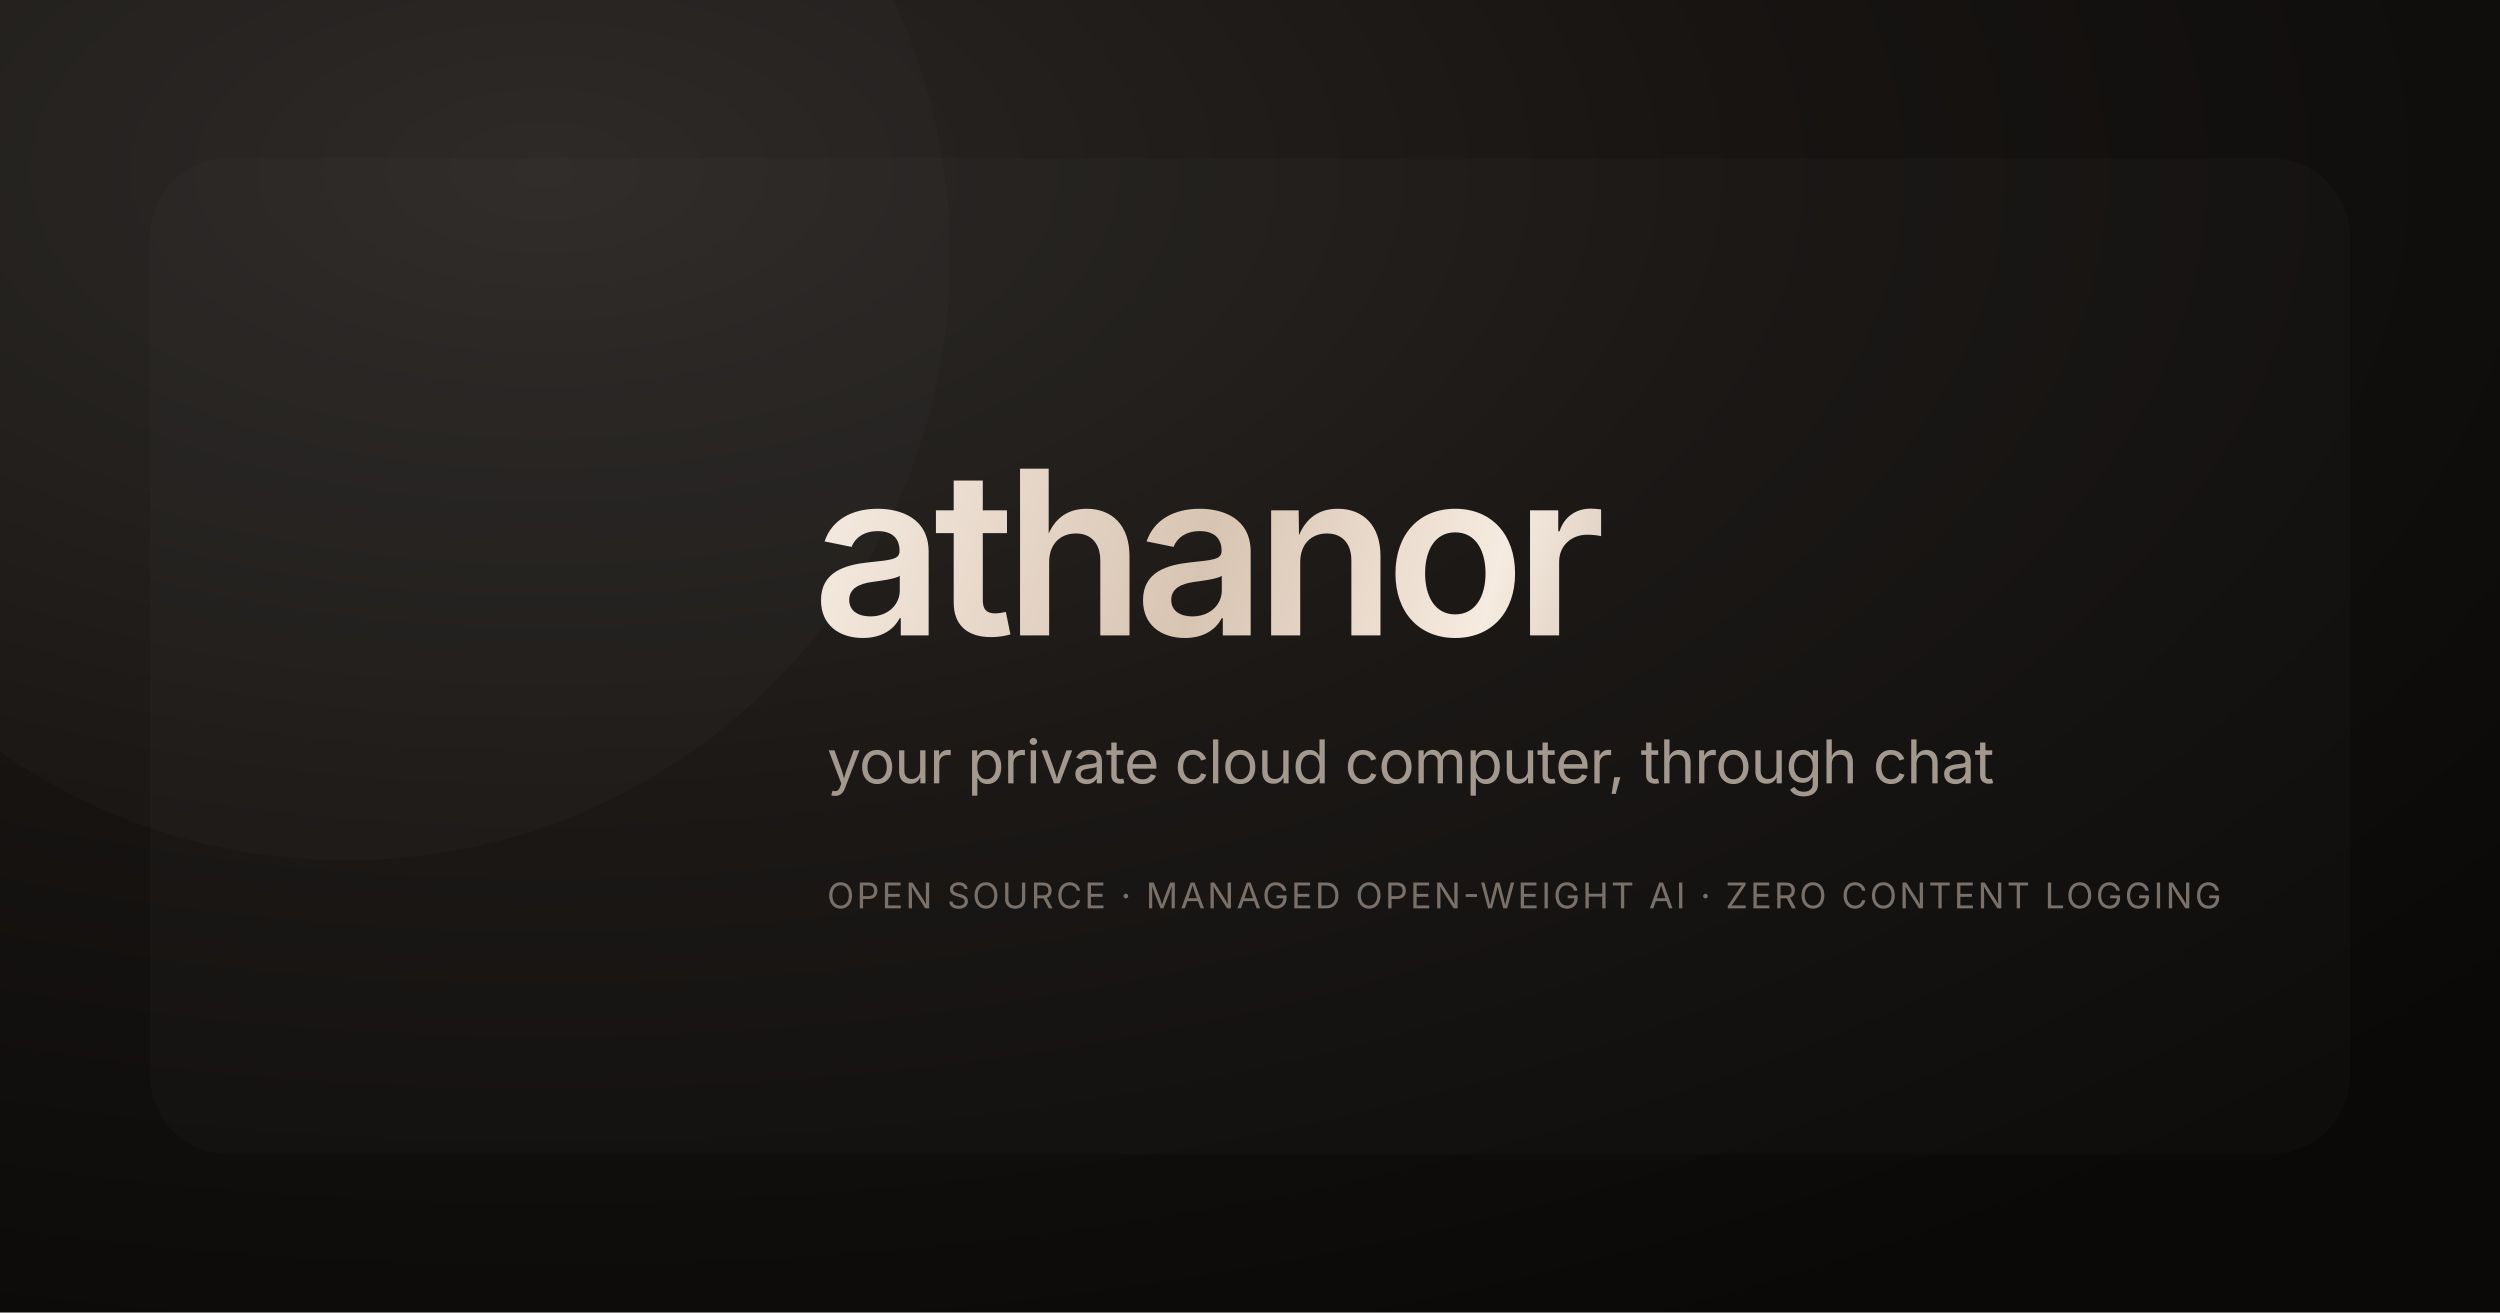
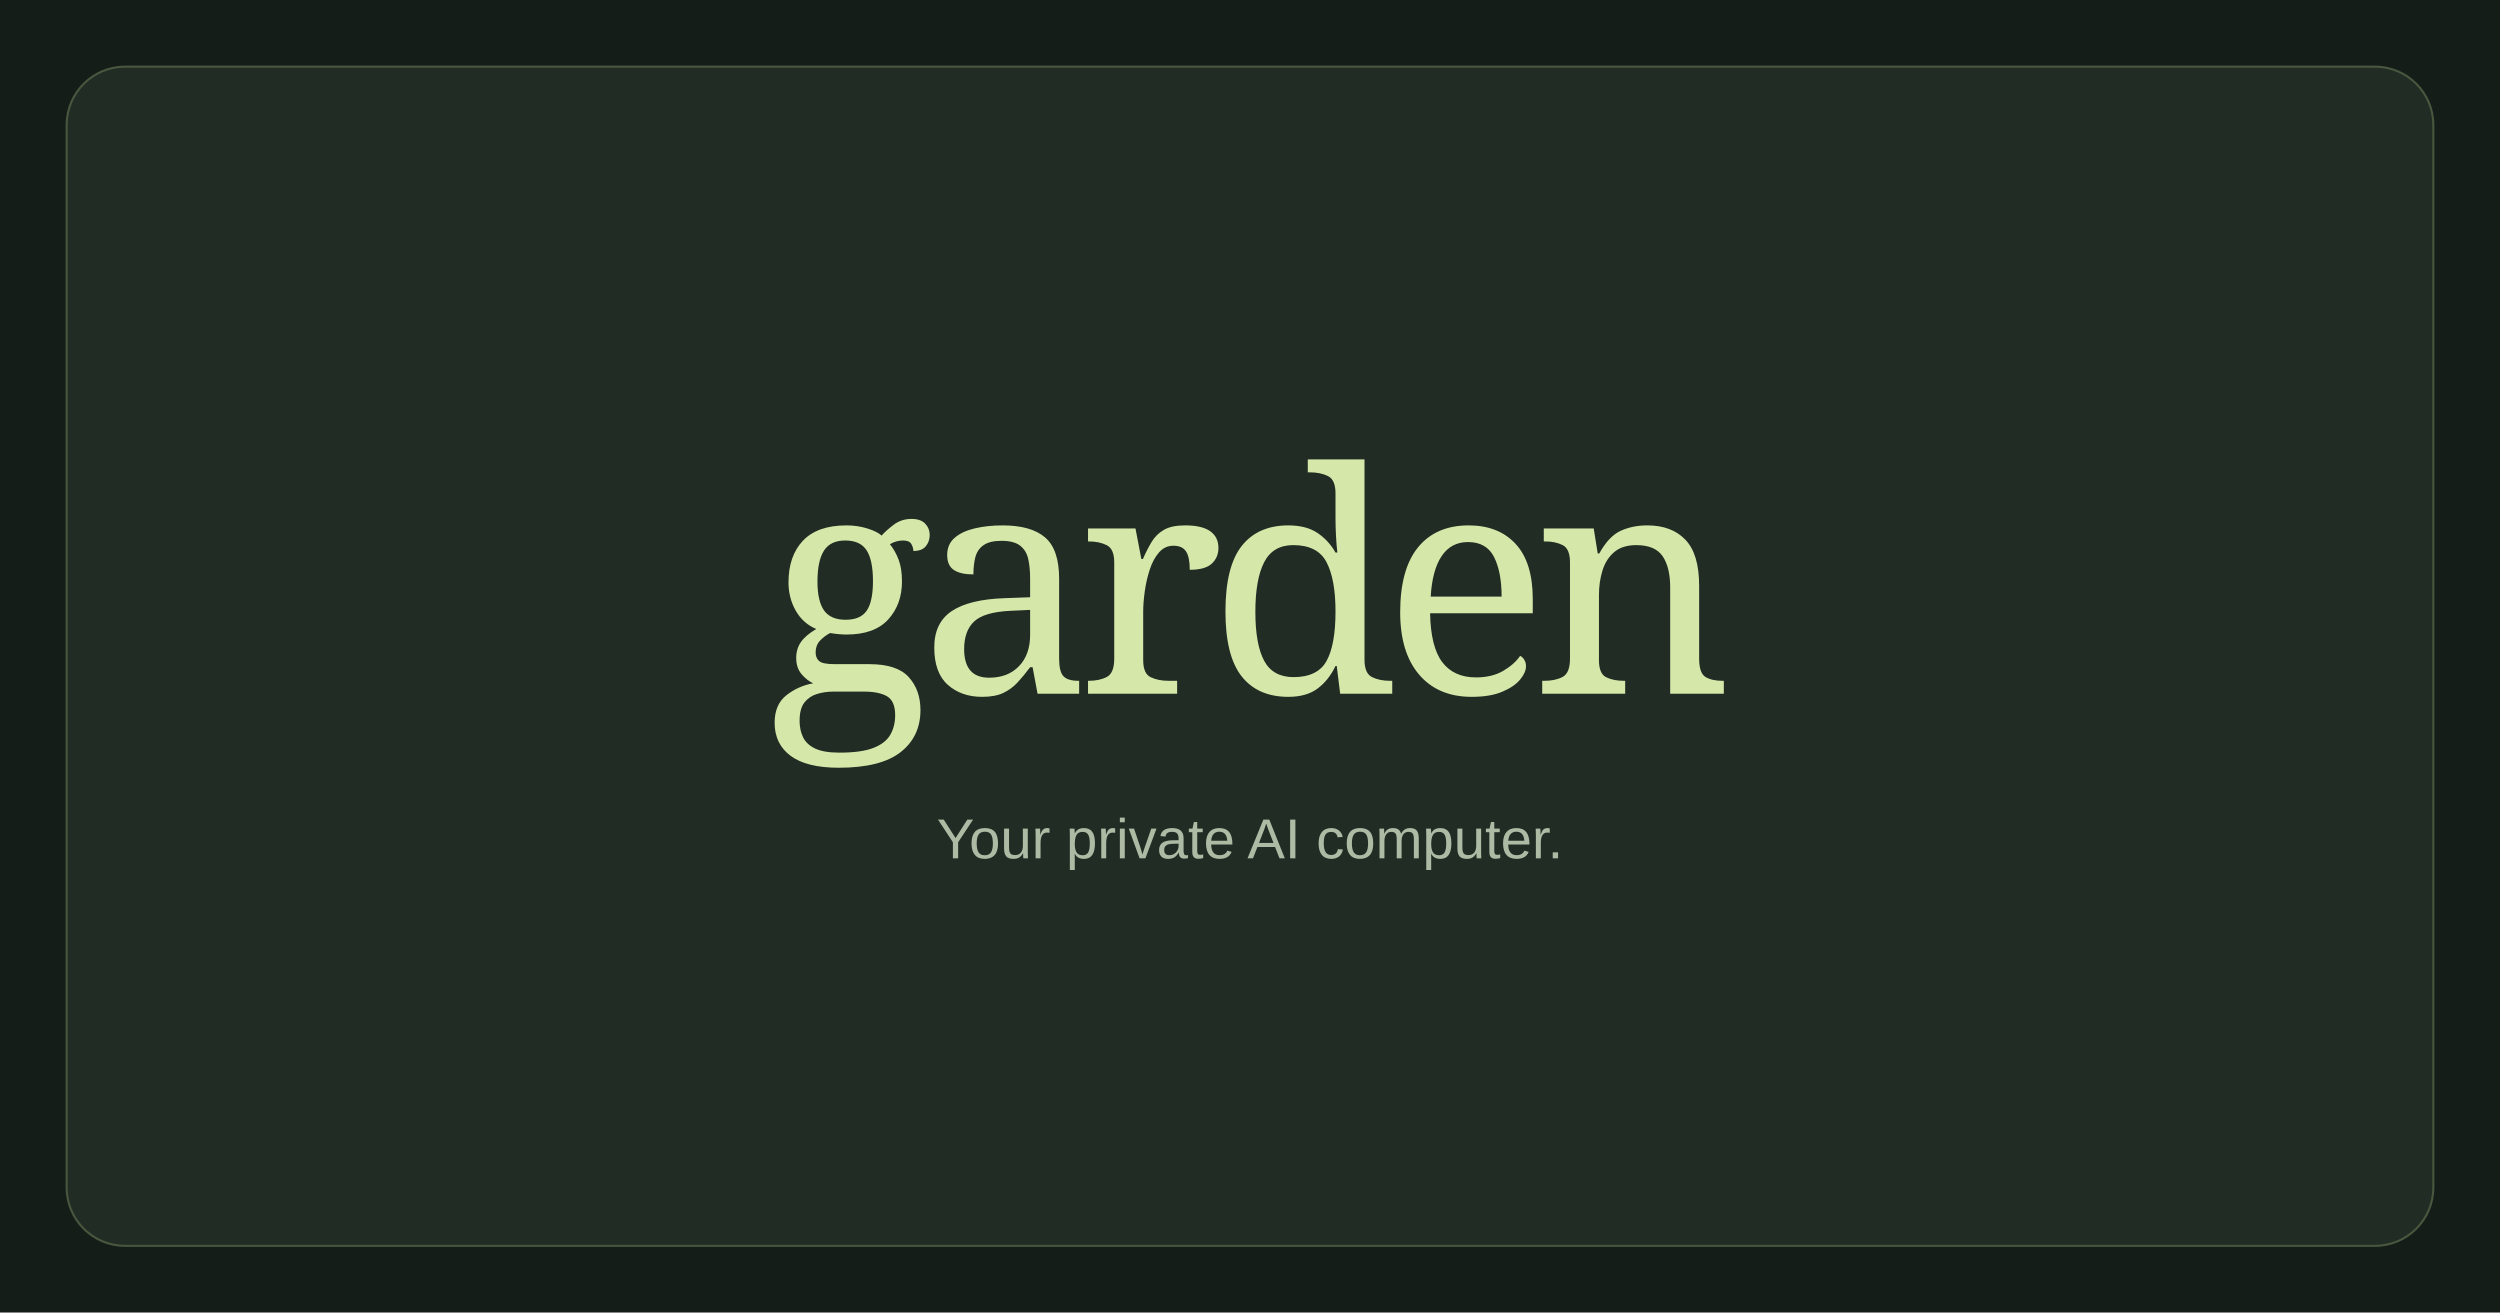
<svg xmlns="http://www.w3.org/2000/svg" width="1200" height="630" viewBox="0 0 1200 630">
-   <defs>
-     <radialGradient id="background" cx="22%" cy="13%" r="100%">
-       <stop stop-color="#2b2724" />
-       <stop offset=".48" stop-color="#171412" />
-       <stop offset="1" stop-color="#0a0908" />
-     </radialGradient>
-     <linearGradient id="brick" x1="34" y1="52" x2="96" y2="106" gradientUnits="userSpaceOnUse">
-       <stop stop-color="#6b503e" />
-       <stop offset=".55" stop-color="#48362a" />
-       <stop offset="1" stop-color="#2c211a" />
-     </linearGradient>
-     <linearGradient id="iron" x1="30" y1="28" x2="98" y2="108" gradientUnits="userSpaceOnUse">
-       <stop stop-color="#a39a92" />
-       <stop offset=".45" stop-color="#77706a" />
-       <stop offset="1" stop-color="#514c47" />
-     </linearGradient>
-     <linearGradient id="metal" x1="44" y1="84" x2="84" y2="108" gradientUnits="userSpaceOnUse">
-       <stop stop-color="#fdf5ee" />
-       <stop offset=".5" stop-color="#c2b4a6" />
-       <stop offset="1" stop-color="#867b72" />
-     </linearGradient>
-     <radialGradient id="glow" cx=".5" cy=".5" r=".5">
-       <stop stop-color="#f2a13f" stop-opacity=".55" />
-       <stop offset=".6" stop-color="#f2a13f" stop-opacity=".16" />
-       <stop offset="1" stop-color="#f2a13f" stop-opacity="0" />
-     </radialGradient>
-     <linearGradient id="word" x1="365" y1="218" x2="855" y2="354" gradientUnits="userSpaceOnUse">
-       <stop stop-color="#faf1e8" />
-       <stop offset=".43" stop-color="#d8c4b2" />
-       <stop offset=".7" stop-color="#f6ebe0" />
-       <stop offset="1" stop-color="#b09884" />
-     </linearGradient>
-   </defs>
-   <rect width="1200" height="630" fill="url(#background)" />
-   <circle cx="166" cy="123" r="290" fill="#fff" opacity=".018" />
-   <rect x="72" y="76" width="1056" height="478" rx="38" fill="#fff" opacity=".018" stroke="#fff" stroke-opacity=".09" />
-   <text x="390" y="305" fill="url(#word)" font-family="Inter, Arial, sans-serif" font-size="110" font-weight="590" letter-spacing="-5">athanor</text>
-   <text x="397" y="376" fill="#a2988e" font-family="Inter, Arial, sans-serif" font-size="29" font-weight="420" letter-spacing="-.4">your private cloud computer, through chat</text>
-   <text x="397" y="436" fill="#7a706a" font-family="Inter, Arial, sans-serif" font-size="17" font-weight="430" letter-spacing="1.2">OPEN SOURCE · MANAGED OPEN-WEIGHT AI · ZERO CONTENT LOGGING</text>
+   <rect width="1200" height="630" fill="#151d19" />
+   <rect x="32" y="32" width="1136" height="566" rx="28" fill="#202c24" stroke="#48573e" />
+   <text x="600" y="333" text-anchor="middle" font-family="Georgia,serif" font-size="148" letter-spacing="-7" fill="#d5e8a9">garden</text>
+   <text x="600" y="412" text-anchor="middle" font-family="Arial,sans-serif" font-size="27" fill="#adbaa4">Your private AI computer.</text>
</svg>
